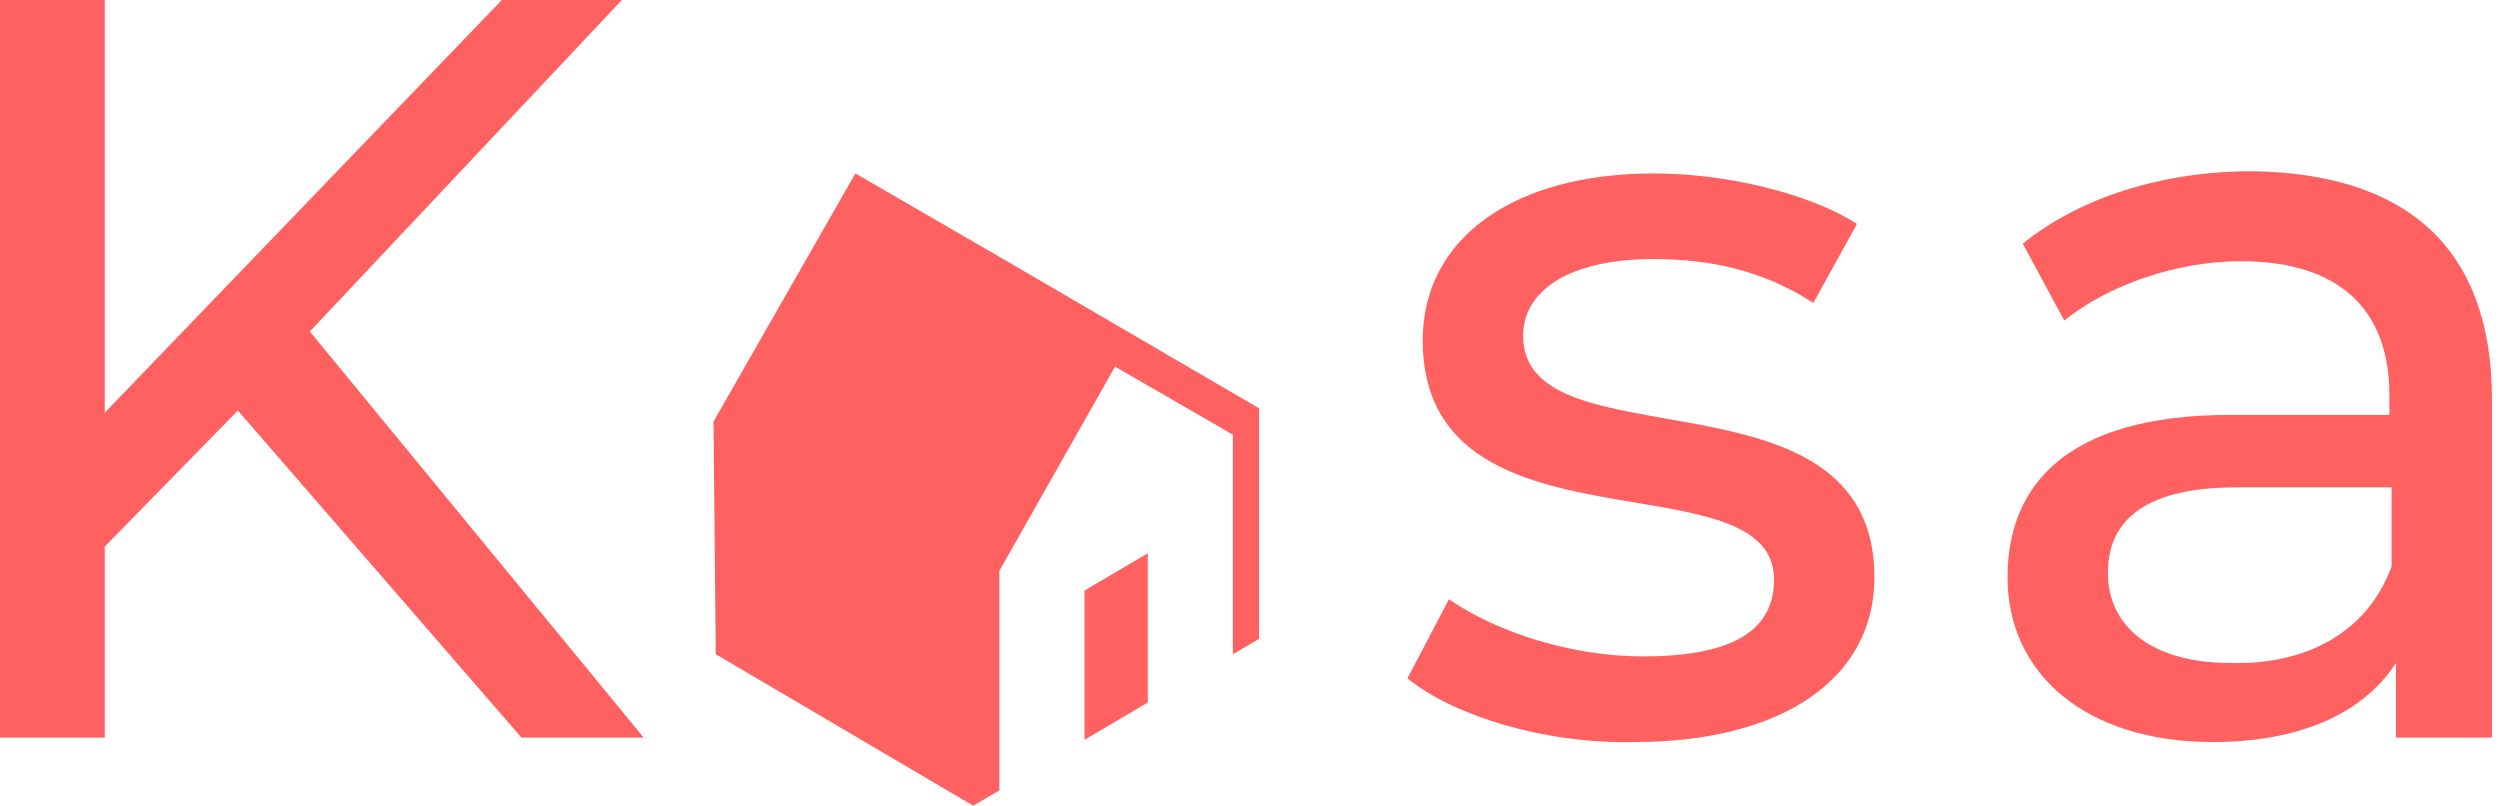
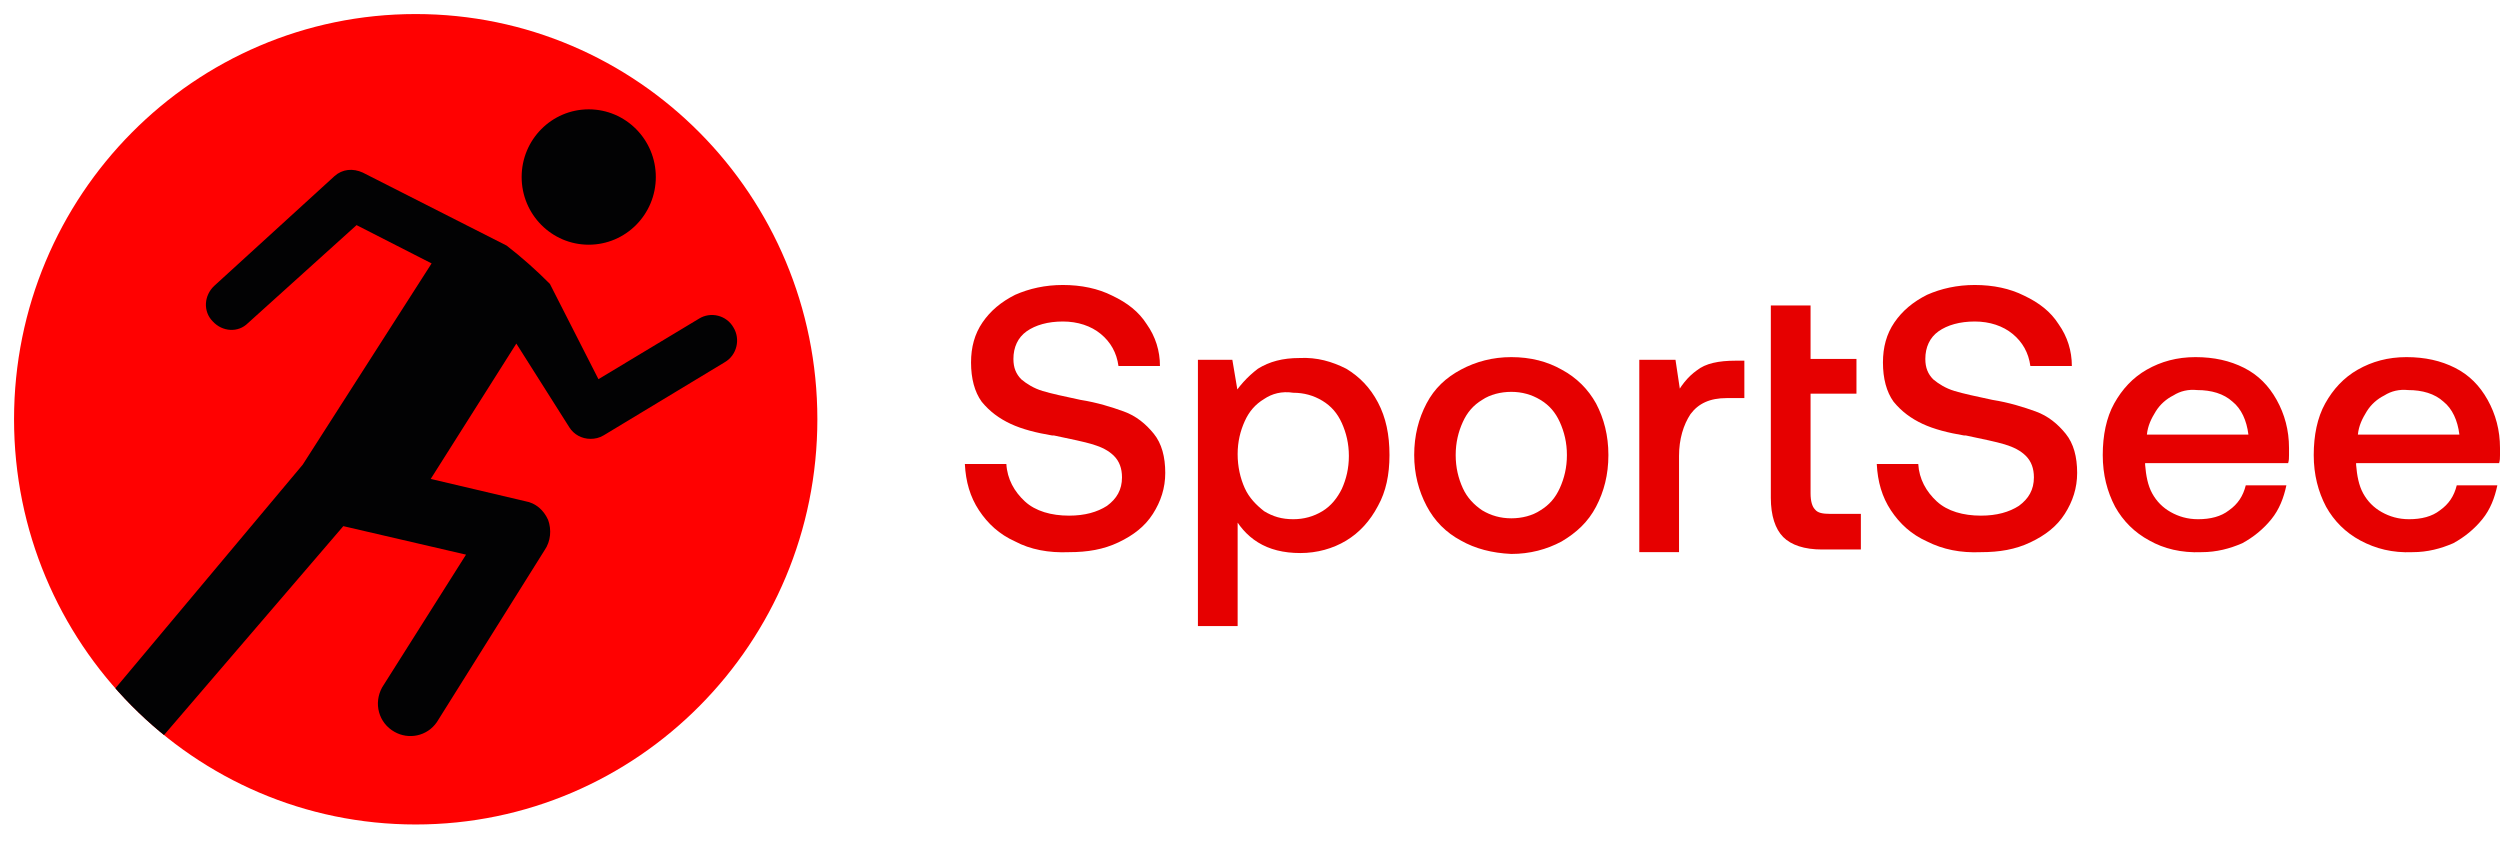
- <svg xmlns="http://www.w3.org/2000/svg" width="211" height="68" viewBox="0 0 211 68" fill="none">
-   <path d="M20.075 34.648L8.84 46.136V62.256H0V0H8.84V34.834L42.359 0H52.488L26.152 27.978L54.33 62.256H44.017L20.075 34.648Z" fill="#FF6060" />
-   <path d="M118.789 57.253L122.289 50.583C126.34 53.362 132.602 55.401 138.68 55.401C146.599 55.401 149.73 52.992 149.73 48.916C149.73 38.354 120.078 47.433 120.078 28.719C120.078 20.196 127.629 14.638 139.6 14.638C145.678 14.638 152.676 16.305 156.728 18.899L153.045 25.57C148.809 22.79 144.205 21.864 139.6 21.864C132.234 21.864 128.55 24.643 128.55 28.349C128.55 39.466 158.202 30.387 158.202 48.73C158.202 57.253 150.466 62.627 137.943 62.627C130.392 62.812 122.657 60.403 118.789 57.253Z" fill="#FF6060" />
-   <path d="M210.322 33.722V62.256H202.218V55.956C199.456 60.218 194.115 62.627 186.748 62.627C176.066 62.627 169.436 56.883 169.436 48.73C169.436 41.133 174.224 35.019 188.221 35.019H201.666V33.352C201.666 26.125 197.43 22.049 189.142 22.049C183.617 22.049 177.908 24.087 174.224 27.052L170.725 20.567C175.514 16.676 182.512 14.452 190.063 14.452C203.139 14.638 210.322 20.937 210.322 33.722ZM201.85 47.804V41.133H188.774C180.302 41.133 177.908 44.469 177.908 48.36C177.908 52.992 181.775 55.956 188.221 55.956C194.667 56.142 199.824 53.362 201.85 47.804Z" fill="#FF6060" />
-   <path d="M91.532 49.842V62.441L96.873 59.292V46.692L91.532 49.842Z" fill="#FF6060" />
-   <path d="M106.266 34.463L84.35 21.678L72.195 14.638L60.223 35.575L60.408 55.215L82.14 68L84.35 66.703V48.174L94.111 30.943L104.056 36.687V55.215L106.266 53.918V34.463Z" fill="#FF6060" />
+ <svg xmlns="http://www.w3.org/2000/svg" width="178" height="61" viewBox="0 0 178 61" fill="none">
+   <path d="M72.281 38.553C71.15 38.046 70.333 37.285 69.704 36.334C69.076 35.383 68.761 34.305 68.698 33.036H71.653C71.715 34.114 72.218 35.002 72.972 35.7C73.727 36.397 74.858 36.714 76.115 36.714C77.246 36.714 78.126 36.461 78.818 36.017C79.509 35.509 79.886 34.875 79.886 33.987C79.886 33.353 79.698 32.846 79.321 32.466C78.944 32.085 78.441 31.832 77.812 31.641C77.184 31.451 76.241 31.261 75.047 31.007H74.921C73.79 30.817 72.784 30.563 71.967 30.183C71.15 29.802 70.458 29.295 69.893 28.598C69.39 27.9 69.138 26.949 69.138 25.808C69.138 24.73 69.39 23.779 69.956 22.954C70.521 22.13 71.275 21.496 72.281 20.989C73.287 20.545 74.418 20.291 75.675 20.291C76.995 20.291 78.189 20.545 79.195 21.052C80.263 21.559 81.081 22.193 81.646 23.081C82.275 23.969 82.589 24.983 82.589 26.061H79.635C79.509 25.11 79.069 24.349 78.378 23.779C77.686 23.208 76.744 22.891 75.675 22.891C74.607 22.891 73.727 23.145 73.098 23.588C72.47 24.032 72.155 24.73 72.155 25.554C72.155 26.188 72.344 26.632 72.721 27.012C73.098 27.329 73.601 27.647 74.23 27.837C74.858 28.027 75.738 28.217 76.932 28.471C78.126 28.661 79.132 28.978 80.012 29.295C80.892 29.612 81.583 30.183 82.149 30.881C82.715 31.578 82.966 32.529 82.966 33.67C82.966 34.748 82.652 35.7 82.086 36.587C81.52 37.475 80.703 38.109 79.635 38.616C78.566 39.124 77.435 39.314 76.115 39.314C74.669 39.377 73.35 39.124 72.281 38.553Z" fill="#E60000" />
+   <path d="M95.851 26.252C96.794 26.822 97.548 27.583 98.114 28.661C98.679 29.739 98.931 30.944 98.931 32.402C98.931 33.797 98.679 35.002 98.114 36.017C97.548 37.095 96.794 37.919 95.851 38.49C94.908 39.06 93.777 39.377 92.583 39.377C91.388 39.377 90.383 39.124 89.566 38.616C88.749 38.109 88.183 37.412 87.743 36.587L88.12 35.953V44.577H85.292V25.617H87.743L88.309 28.978L87.68 28.344C88.183 27.52 88.811 26.822 89.566 26.252C90.383 25.744 91.326 25.491 92.52 25.491C93.777 25.427 94.845 25.744 95.851 26.252ZM90.006 28.407C89.377 28.788 88.937 29.295 88.623 29.993C88.309 30.69 88.12 31.451 88.12 32.339C88.12 33.227 88.309 34.051 88.623 34.748C88.937 35.446 89.44 35.953 90.006 36.397C90.634 36.778 91.263 36.968 92.08 36.968C92.834 36.968 93.525 36.778 94.154 36.397C94.782 36.017 95.222 35.446 95.537 34.812C95.851 34.114 96.04 33.353 96.04 32.466C96.04 31.578 95.851 30.817 95.537 30.119C95.222 29.422 94.782 28.915 94.154 28.534C93.525 28.154 92.834 27.964 92.08 27.964C91.263 27.837 90.571 28.027 90.006 28.407Z" fill="#E60000" />
+   <path d="M104.022 38.49C102.953 37.919 102.136 37.095 101.571 36.017C101.005 34.939 100.691 33.734 100.691 32.402C100.691 31.007 101.005 29.802 101.571 28.724C102.136 27.647 102.953 26.886 104.022 26.315C105.09 25.744 106.285 25.427 107.605 25.427C108.987 25.427 110.182 25.744 111.187 26.315C112.256 26.886 113.073 27.71 113.638 28.724C114.204 29.802 114.518 31.007 114.518 32.402C114.518 33.797 114.204 35.002 113.638 36.08C113.073 37.158 112.256 37.919 111.187 38.553C110.119 39.124 108.924 39.441 107.605 39.441C106.222 39.377 105.028 39.06 104.022 38.49ZM109.679 36.334C110.307 35.953 110.747 35.446 111.061 34.748C111.376 34.051 111.564 33.29 111.564 32.402C111.564 31.515 111.376 30.754 111.061 30.056C110.747 29.359 110.307 28.851 109.679 28.471C109.05 28.09 108.359 27.9 107.605 27.9C106.85 27.9 106.096 28.09 105.53 28.471C104.902 28.851 104.462 29.359 104.148 30.056C103.833 30.754 103.645 31.515 103.645 32.402C103.645 33.29 103.833 34.051 104.148 34.748C104.462 35.446 104.965 35.953 105.53 36.334C106.159 36.714 106.85 36.904 107.605 36.904C108.359 36.904 109.113 36.714 109.679 36.334Z" fill="#E60000" />
+   <path d="M119.295 25.617L119.798 28.978L119.232 28.344C119.61 27.52 120.175 26.822 120.804 26.378C121.432 25.871 122.375 25.681 123.569 25.681H124.198V28.344H122.941C121.747 28.344 120.929 28.725 120.364 29.485C119.861 30.246 119.547 31.261 119.547 32.466V39.314H116.718V25.617H119.295Z" fill="#E60000" />
+   <path d="M126.083 21.75H128.912V25.554H132.18V28.027H128.912V35.129C128.912 35.7 129.037 36.08 129.226 36.27C129.415 36.524 129.792 36.587 130.295 36.587H132.494V39.124H129.729C128.472 39.124 127.529 38.807 126.963 38.236C126.398 37.665 126.083 36.714 126.083 35.446V21.75Z" fill="#E60000" />
+   <path d="M137.208 38.553C136.077 38.046 135.26 37.285 134.631 36.334C134.003 35.383 133.689 34.305 133.626 33.036H136.58C136.643 34.114 137.145 35.002 137.9 35.7C138.654 36.397 139.785 36.714 141.042 36.714C142.174 36.714 143.054 36.461 143.745 36.017C144.436 35.509 144.814 34.875 144.814 33.987C144.814 33.353 144.625 32.846 144.248 32.466C143.871 32.085 143.368 31.832 142.739 31.641C142.111 31.451 141.168 31.261 139.974 31.007H139.848C138.717 30.817 137.711 30.563 136.894 30.183C136.077 29.802 135.386 29.295 134.82 28.598C134.317 27.9 134.066 26.949 134.066 25.808C134.066 24.73 134.317 23.779 134.883 22.954C135.448 22.13 136.203 21.496 137.208 20.989C138.214 20.545 139.345 20.291 140.602 20.291C141.922 20.291 143.117 20.545 144.122 21.052C145.191 21.559 146.008 22.193 146.573 23.081C147.202 23.969 147.516 24.983 147.516 26.061H144.562C144.436 25.11 143.996 24.349 143.305 23.779C142.614 23.208 141.671 22.891 140.602 22.891C139.534 22.891 138.654 23.145 138.025 23.588C137.397 24.032 137.083 24.73 137.083 25.554C137.083 26.188 137.271 26.632 137.648 27.012C138.025 27.329 138.528 27.647 139.157 27.837C139.785 28.027 140.665 28.217 141.859 28.471C143.054 28.661 144.059 28.978 144.939 29.295C145.819 29.612 146.511 30.183 147.076 30.881C147.642 31.578 147.893 32.529 147.893 33.67C147.893 34.748 147.579 35.7 147.013 36.587C146.448 37.475 145.631 38.109 144.562 38.616C143.494 39.124 142.362 39.314 141.042 39.314C139.597 39.377 138.34 39.124 137.208 38.553Z" fill="#E60000" />
+   <path d="M153.047 38.49C151.979 37.919 151.162 37.095 150.596 36.08C150.03 35.002 149.716 33.797 149.716 32.402C149.716 31.007 149.968 29.739 150.533 28.724C151.099 27.71 151.853 26.886 152.859 26.315C153.864 25.744 154.996 25.427 156.316 25.427C157.636 25.427 158.767 25.681 159.773 26.188C160.778 26.695 161.533 27.456 162.098 28.471C162.664 29.485 162.978 30.627 162.978 31.895C162.978 32.085 162.978 32.212 162.978 32.402C162.978 32.593 162.978 32.783 162.915 32.973H152.733C152.733 33.036 152.733 33.036 152.733 33.036V33.1C152.796 33.861 152.922 34.558 153.236 35.129C153.55 35.7 153.99 36.144 154.556 36.461C155.121 36.778 155.75 36.968 156.504 36.968C157.384 36.968 158.138 36.778 158.704 36.334C159.333 35.89 159.71 35.319 159.898 34.558H162.79C162.601 35.446 162.287 36.27 161.721 36.968C161.155 37.665 160.464 38.236 159.647 38.68C158.767 39.06 157.824 39.314 156.756 39.314C155.31 39.377 154.053 39.06 153.047 38.49ZM154.744 28.154C154.242 28.407 153.802 28.788 153.487 29.295C153.173 29.802 152.922 30.31 152.859 30.944H160.087C159.961 29.929 159.584 29.105 158.956 28.598C158.327 28.027 157.447 27.773 156.441 27.773C155.813 27.71 155.247 27.837 154.744 28.154Z" fill="#E60000" />
+   <path d="M168.069 38.49C167.001 37.919 166.184 37.095 165.618 36.08C165.052 35.002 164.738 33.797 164.738 32.402C164.738 31.007 164.989 29.739 165.555 28.724C166.121 27.71 166.875 26.886 167.881 26.315C168.886 25.744 170.018 25.427 171.338 25.427C172.658 25.427 173.789 25.681 174.795 26.188C175.8 26.695 176.554 27.456 177.12 28.471C177.686 29.485 178 30.627 178 31.895C178 32.085 178 32.212 178 32.402C178 32.593 178 32.783 177.937 32.973H167.755C167.755 33.036 167.755 33.036 167.755 33.036V33.1C167.818 33.861 167.944 34.558 168.258 35.129C168.572 35.7 169.012 36.144 169.578 36.461C170.143 36.778 170.772 36.968 171.526 36.968C172.406 36.968 173.16 36.778 173.726 36.334C174.355 35.89 174.732 35.319 174.92 34.558H177.811C177.623 35.446 177.309 36.27 176.743 36.968C176.177 37.665 175.486 38.236 174.669 38.68C173.789 39.06 172.846 39.314 171.778 39.314C170.332 39.377 169.138 39.06 168.069 38.49ZM169.766 28.154C169.263 28.407 168.823 28.788 168.509 29.295C168.195 29.802 167.944 30.31 167.881 30.944H175.109C174.983 29.929 174.606 29.105 173.977 28.598C173.349 28.027 172.469 27.773 171.463 27.773C170.835 27.71 170.269 27.837 169.766 28.154Z" fill="#E60000" />
+   <path d="M29.598 58.703C45.392 58.703 58.196 45.785 58.196 29.851C58.196 13.917 45.392 1 29.598 1C13.804 1 1 13.917 1 29.851C1 45.785 13.804 58.703 29.598 58.703Z" fill="#FF0101" />
+   <path d="M41.917 17.423C44.556 17.423 46.694 15.265 46.694 12.604C46.694 9.942 44.556 7.785 41.917 7.785C39.279 7.785 37.141 9.942 37.141 12.604C37.141 15.265 39.279 17.423 41.917 17.423Z" fill="#020203" />
+   <mask id="mask0_48_1" style="mask-type:alpha" maskUnits="userSpaceOnUse" x="1" y="1" width="58" height="58">
+     <path d="M29.598 58.703C45.392 58.703 58.196 45.785 58.196 29.851C58.196 13.917 45.392 1 29.598 1C13.804 1 1 13.917 1 29.851C1 45.785 13.804 58.703 29.598 58.703Z" fill="#FF0101" />
+   </mask>
+   <g mask="url(#mask0_48_1)">
+     <path d="M40.535 30.422C40.849 30.929 41.415 31.246 42.043 31.246C42.357 31.246 42.672 31.183 42.986 30.993L51.597 25.793C52.477 25.286 52.728 24.145 52.225 23.32C51.722 22.432 50.591 22.179 49.774 22.686L42.609 26.998L39.152 20.213C38.209 19.262 37.141 18.311 36.072 17.486L25.827 12.287C25.136 11.97 24.381 12.033 23.816 12.54L15.268 20.34C14.513 21.037 14.451 22.179 15.142 22.876C15.833 23.637 16.965 23.701 17.656 23.003L25.387 16.028L30.73 18.755L21.553 33.085L0.623 58.069C-0.194 59.02 -0.131 60.541 0.874 61.366C1.817 62.19 3.326 62.127 4.143 61.112L24.444 37.461L33.181 39.49L27.21 48.938C26.581 50.079 26.958 51.474 28.09 52.108C29.095 52.679 30.415 52.425 31.107 51.411L38.775 39.172C39.215 38.538 39.278 37.714 39.026 37.017C38.712 36.319 38.146 35.812 37.392 35.685L30.667 34.1L36.763 24.462L40.535 30.422Z" fill="#020203" />
+   </g>
</svg>
